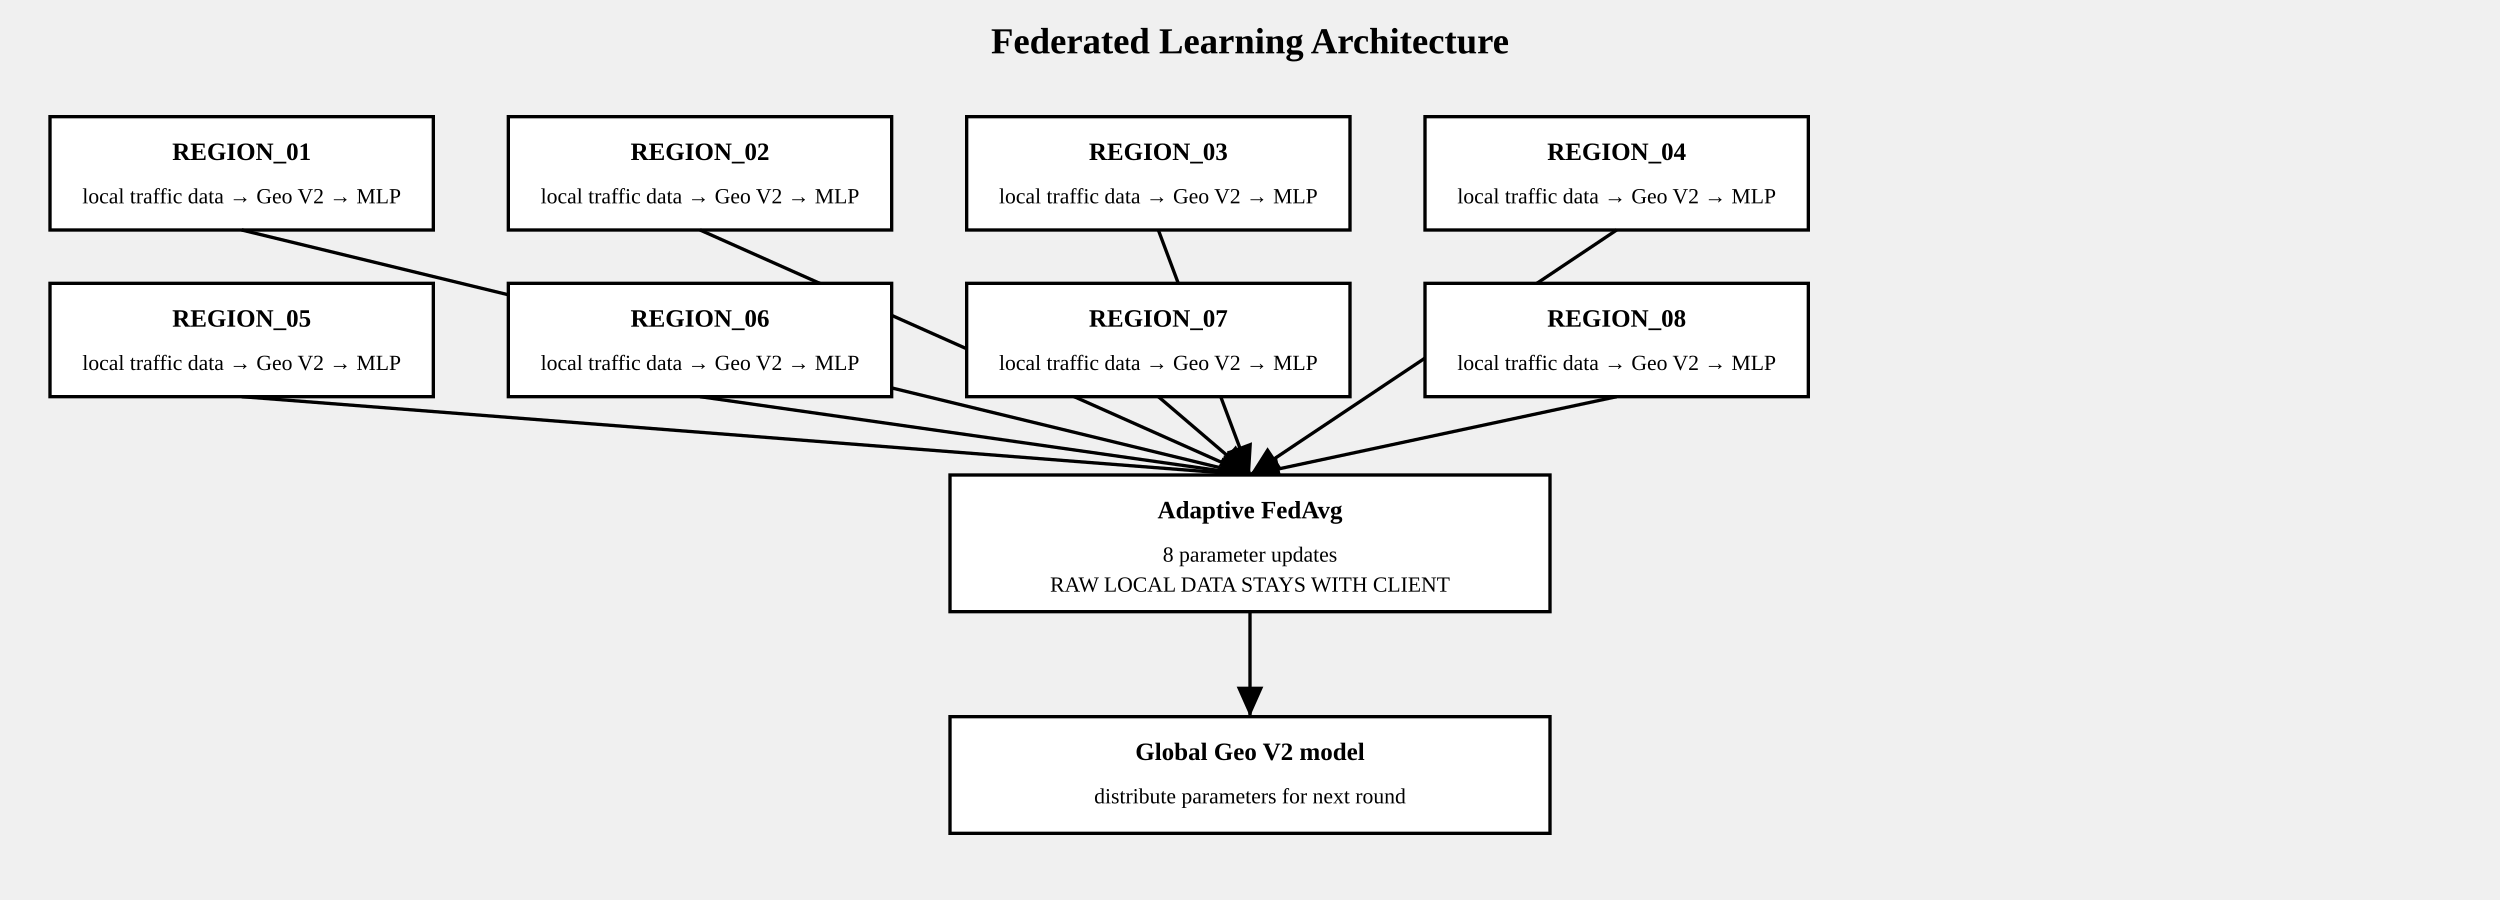
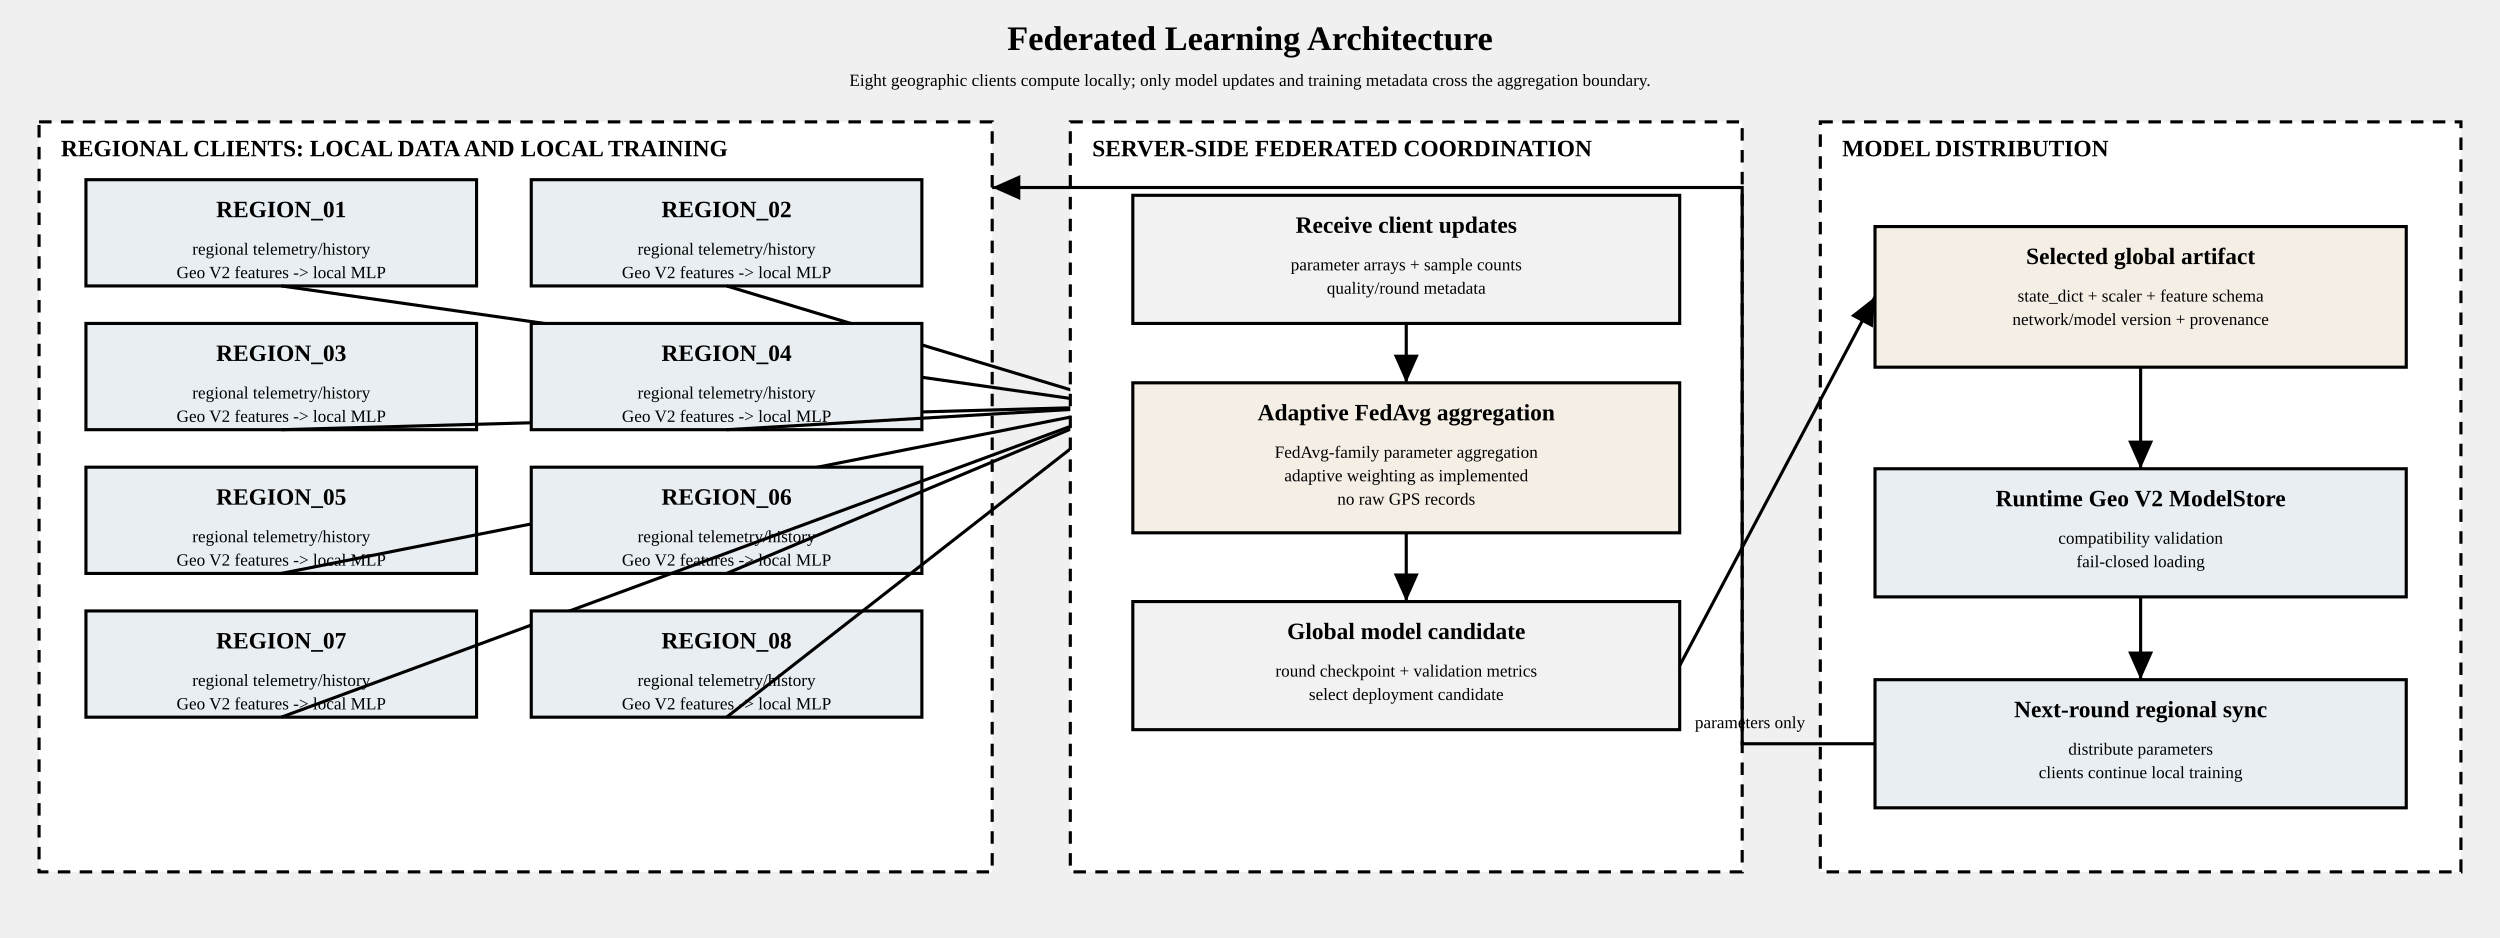
- <svg xmlns="http://www.w3.org/2000/svg" width="1500" height="540" viewBox="0 0 1500 540">
+ <svg xmlns="http://www.w3.org/2000/svg" width="1600" height="600" viewBox="0 0 1600 600">
  <defs>
    <marker id="arrow" markerWidth="10" markerHeight="10" refX="9" refY="4" orient="auto">
      <path d="M0 0 L9 4 L0 8 Z" fill="#000" />
    </marker>
  </defs>
  <style>
.title{font-family:'Times New Roman',serif;font-weight:700;font-size:22px;fill:#000}
.head{font-family:'Times New Roman',serif;font-weight:700;font-size:15px;fill:#000}
.body{font-family:'Times New Roman',serif;font-size:13px;fill:#000}
.small{font-family:'Times New Roman',serif;font-size:11px;fill:#000}
.box{fill:#fff;stroke:#000;stroke-width:2}
.dash{fill:#fff;stroke:#000;stroke-width:2;stroke-dasharray:8 6}
.arrow{stroke:#000;stroke-width:2;fill:none;marker-end:url(#arrow)}
</style>
-   <text x="750" y="32" text-anchor="middle" class="title">Federated Learning Architecture</text>
-   <rect x="30" y="70" width="230" height="68" class="box" />
-   <text x="145.0" y="96" text-anchor="middle" class="head">REGION_01</text>
-   <text x="145.0" y="122" text-anchor="middle" class="body">local traffic data → Geo V2 → MLP</text>
-   <line x1="145" y1="138" x2="750" y2="285" class="arrow" />
-   <rect x="305" y="70" width="230" height="68" class="box" />
-   <text x="420.0" y="96" text-anchor="middle" class="head">REGION_02</text>
-   <text x="420.0" y="122" text-anchor="middle" class="body">local traffic data → Geo V2 → MLP</text>
-   <line x1="420" y1="138" x2="750" y2="285" class="arrow" />
-   <rect x="580" y="70" width="230" height="68" class="box" />
-   <text x="695.0" y="96" text-anchor="middle" class="head">REGION_03</text>
-   <text x="695.0" y="122" text-anchor="middle" class="body">local traffic data → Geo V2 → MLP</text>
-   <line x1="695" y1="138" x2="750" y2="285" class="arrow" />
-   <rect x="855" y="70" width="230" height="68" class="box" />
-   <text x="970.0" y="96" text-anchor="middle" class="head">REGION_04</text>
-   <text x="970.0" y="122" text-anchor="middle" class="body">local traffic data → Geo V2 → MLP</text>
-   <line x1="970" y1="138" x2="750" y2="285" class="arrow" />
-   <rect x="30" y="170" width="230" height="68" class="box" />
-   <text x="145.0" y="196" text-anchor="middle" class="head">REGION_05</text>
-   <text x="145.0" y="222" text-anchor="middle" class="body">local traffic data → Geo V2 → MLP</text>
-   <line x1="145" y1="238" x2="750" y2="285" class="arrow" />
-   <rect x="305" y="170" width="230" height="68" class="box" />
-   <text x="420.0" y="196" text-anchor="middle" class="head">REGION_06</text>
-   <text x="420.0" y="222" text-anchor="middle" class="body">local traffic data → Geo V2 → MLP</text>
-   <line x1="420" y1="238" x2="750" y2="285" class="arrow" />
-   <rect x="580" y="170" width="230" height="68" class="box" />
-   <text x="695.0" y="196" text-anchor="middle" class="head">REGION_07</text>
-   <text x="695.0" y="222" text-anchor="middle" class="body">local traffic data → Geo V2 → MLP</text>
-   <line x1="695" y1="238" x2="750" y2="285" class="arrow" />
-   <rect x="855" y="170" width="230" height="68" class="box" />
-   <text x="970.0" y="196" text-anchor="middle" class="head">REGION_08</text>
-   <text x="970.0" y="222" text-anchor="middle" class="body">local traffic data → Geo V2 → MLP</text>
-   <line x1="970" y1="238" x2="750" y2="285" class="arrow" />
-   <rect x="570" y="285" width="360" height="82" class="box" />
-   <text x="750.0" y="311" text-anchor="middle" class="head">Adaptive FedAvg</text>
-   <text x="750.0" y="337" text-anchor="middle" class="body">8 parameter updates</text>
-   <text x="750.0" y="355" text-anchor="middle" class="body">RAW LOCAL DATA STAYS WITH CLIENT</text>
-   <line x1="750" y1="367" x2="750" y2="430" class="arrow" />
-   <rect x="570" y="430" width="360" height="70" class="box" />
-   <text x="750.0" y="456" text-anchor="middle" class="head">Global Geo V2 model</text>
-   <text x="750.0" y="482" text-anchor="middle" class="body">distribute parameters for next round</text>
+   <text x="800" y="32" text-anchor="middle" class="title">Federated Learning Architecture</text>
+   <text x="800" y="55" text-anchor="middle" class="small">Eight geographic clients compute locally; only model updates and training metadata cross the aggregation boundary.</text>
+   <rect x="25" y="78" width="610" height="480" class="dash" fill="none" />
+   <text x="39" y="100" class="head">REGIONAL CLIENTS: LOCAL DATA AND LOCAL TRAINING</text>
+   <rect x="55" y="115" width="250" height="68" class="box" style="fill:#e8eef2" />
+   <text x="180" y="139" text-anchor="middle" class="head">REGION_01</text>
+   <text x="180" y="163" text-anchor="middle" class="small">regional telemetry/history</text>
+   <text x="180" y="178" text-anchor="middle" class="small">Geo V2 features -&gt; local MLP</text>
+   <path d="M180 183 L720 260" class="arrow" />
+   <rect x="340" y="115" width="250" height="68" class="box" style="fill:#e8eef2" />
+   <text x="465" y="139" text-anchor="middle" class="head">REGION_02</text>
+   <text x="465" y="163" text-anchor="middle" class="small">regional telemetry/history</text>
+   <text x="465" y="178" text-anchor="middle" class="small">Geo V2 features -&gt; local MLP</text>
+   <path d="M465 183 L720 260" class="arrow" />
+   <rect x="55" y="207" width="250" height="68" class="box" style="fill:#e8eef2" />
+   <text x="180" y="231" text-anchor="middle" class="head">REGION_03</text>
+   <text x="180" y="255" text-anchor="middle" class="small">regional telemetry/history</text>
+   <text x="180" y="270" text-anchor="middle" class="small">Geo V2 features -&gt; local MLP</text>
+   <path d="M180 275 L720 260" class="arrow" />
+   <rect x="340" y="207" width="250" height="68" class="box" style="fill:#e8eef2" />
+   <text x="465" y="231" text-anchor="middle" class="head">REGION_04</text>
+   <text x="465" y="255" text-anchor="middle" class="small">regional telemetry/history</text>
+   <text x="465" y="270" text-anchor="middle" class="small">Geo V2 features -&gt; local MLP</text>
+   <path d="M465 275 L720 260" class="arrow" />
+   <rect x="55" y="299" width="250" height="68" class="box" style="fill:#e8eef2" />
+   <text x="180" y="323" text-anchor="middle" class="head">REGION_05</text>
+   <text x="180" y="347" text-anchor="middle" class="small">regional telemetry/history</text>
+   <text x="180" y="362" text-anchor="middle" class="small">Geo V2 features -&gt; local MLP</text>
+   <path d="M180 367 L720 260" class="arrow" />
+   <rect x="340" y="299" width="250" height="68" class="box" style="fill:#e8eef2" />
+   <text x="465" y="323" text-anchor="middle" class="head">REGION_06</text>
+   <text x="465" y="347" text-anchor="middle" class="small">regional telemetry/history</text>
+   <text x="465" y="362" text-anchor="middle" class="small">Geo V2 features -&gt; local MLP</text>
+   <path d="M465 367 L720 260" class="arrow" />
+   <rect x="55" y="391" width="250" height="68" class="box" style="fill:#e8eef2" />
+   <text x="180" y="415" text-anchor="middle" class="head">REGION_07</text>
+   <text x="180" y="439" text-anchor="middle" class="small">regional telemetry/history</text>
+   <text x="180" y="454" text-anchor="middle" class="small">Geo V2 features -&gt; local MLP</text>
+   <path d="M180 459 L720 260" class="arrow" />
+   <rect x="340" y="391" width="250" height="68" class="box" style="fill:#e8eef2" />
+   <text x="465" y="415" text-anchor="middle" class="head">REGION_08</text>
+   <text x="465" y="439" text-anchor="middle" class="small">regional telemetry/history</text>
+   <text x="465" y="454" text-anchor="middle" class="small">Geo V2 features -&gt; local MLP</text>
+   <path d="M465 459 L720 260" class="arrow" />
+   <rect x="685" y="78" width="430" height="480" class="dash" fill="none" />
+   <text x="699" y="100" class="head">SERVER-SIDE FEDERATED COORDINATION</text>
+   <rect x="725" y="125" width="350" height="82" class="box" style="fill:#f2f2f2" />
+   <text x="900" y="149" text-anchor="middle" class="head">Receive client updates</text>
+   <text x="900" y="173" text-anchor="middle" class="small">parameter arrays + sample counts</text>
+   <text x="900" y="188" text-anchor="middle" class="small">quality/round metadata</text>
+   <rect x="725" y="245" width="350" height="96" class="box" style="fill:#f4eee5" />
+   <text x="900" y="269" text-anchor="middle" class="head">Adaptive FedAvg aggregation</text>
+   <text x="900" y="293" text-anchor="middle" class="small">FedAvg-family parameter aggregation</text>
+   <text x="900" y="308" text-anchor="middle" class="small">adaptive weighting as implemented</text>
+   <text x="900" y="323" text-anchor="middle" class="small">no raw GPS records</text>
+   <path d="M900 207 L900 245" class="arrow" />
+   <rect x="725" y="385" width="350" height="82" class="box" style="fill:#f2f2f2" />
+   <text x="900" y="409" text-anchor="middle" class="head">Global model candidate</text>
+   <text x="900" y="433" text-anchor="middle" class="small">round checkpoint + validation metrics</text>
+   <text x="900" y="448" text-anchor="middle" class="small">select deployment candidate</text>
+   <path d="M900 341 L900 385" class="arrow" />
+   <rect x="1165" y="78" width="410" height="480" class="dash" fill="none" />
+   <text x="1179" y="100" class="head">MODEL DISTRIBUTION</text>
+   <rect x="1200" y="145" width="340" height="90" class="box" style="fill:#f4eee5" />
+   <text x="1370" y="169" text-anchor="middle" class="head">Selected global artifact</text>
+   <text x="1370" y="193" text-anchor="middle" class="small">state_dict + scaler + feature schema</text>
+   <text x="1370" y="208" text-anchor="middle" class="small">network/model version + provenance</text>
+   <path d="M1075 426 L1200 190" class="arrow" />
+   <rect x="1200" y="300" width="340" height="82" class="box" style="fill:#e8eef2" />
+   <text x="1370" y="324" text-anchor="middle" class="head">Runtime Geo V2 ModelStore</text>
+   <text x="1370" y="348" text-anchor="middle" class="small">compatibility validation</text>
+   <text x="1370" y="363" text-anchor="middle" class="small">fail-closed loading</text>
+   <path d="M1370 235 L1370 300" class="arrow" />
+   <rect x="1200" y="435" width="340" height="82" class="box" style="fill:#e8eef2" />
+   <text x="1370" y="459" text-anchor="middle" class="head">Next-round regional sync</text>
+   <text x="1370" y="483" text-anchor="middle" class="small">distribute parameters</text>
+   <text x="1370" y="498" text-anchor="middle" class="small">clients continue local training</text>
+   <path d="M1370 382 L1370 435" class="arrow" />
+   <path d="M1200 476 L1115 476 L1115 120 L635 120" class="arrow" />
+   <text x="1120" y="466" text-anchor="middle" class="small">parameters only</text>
</svg>
